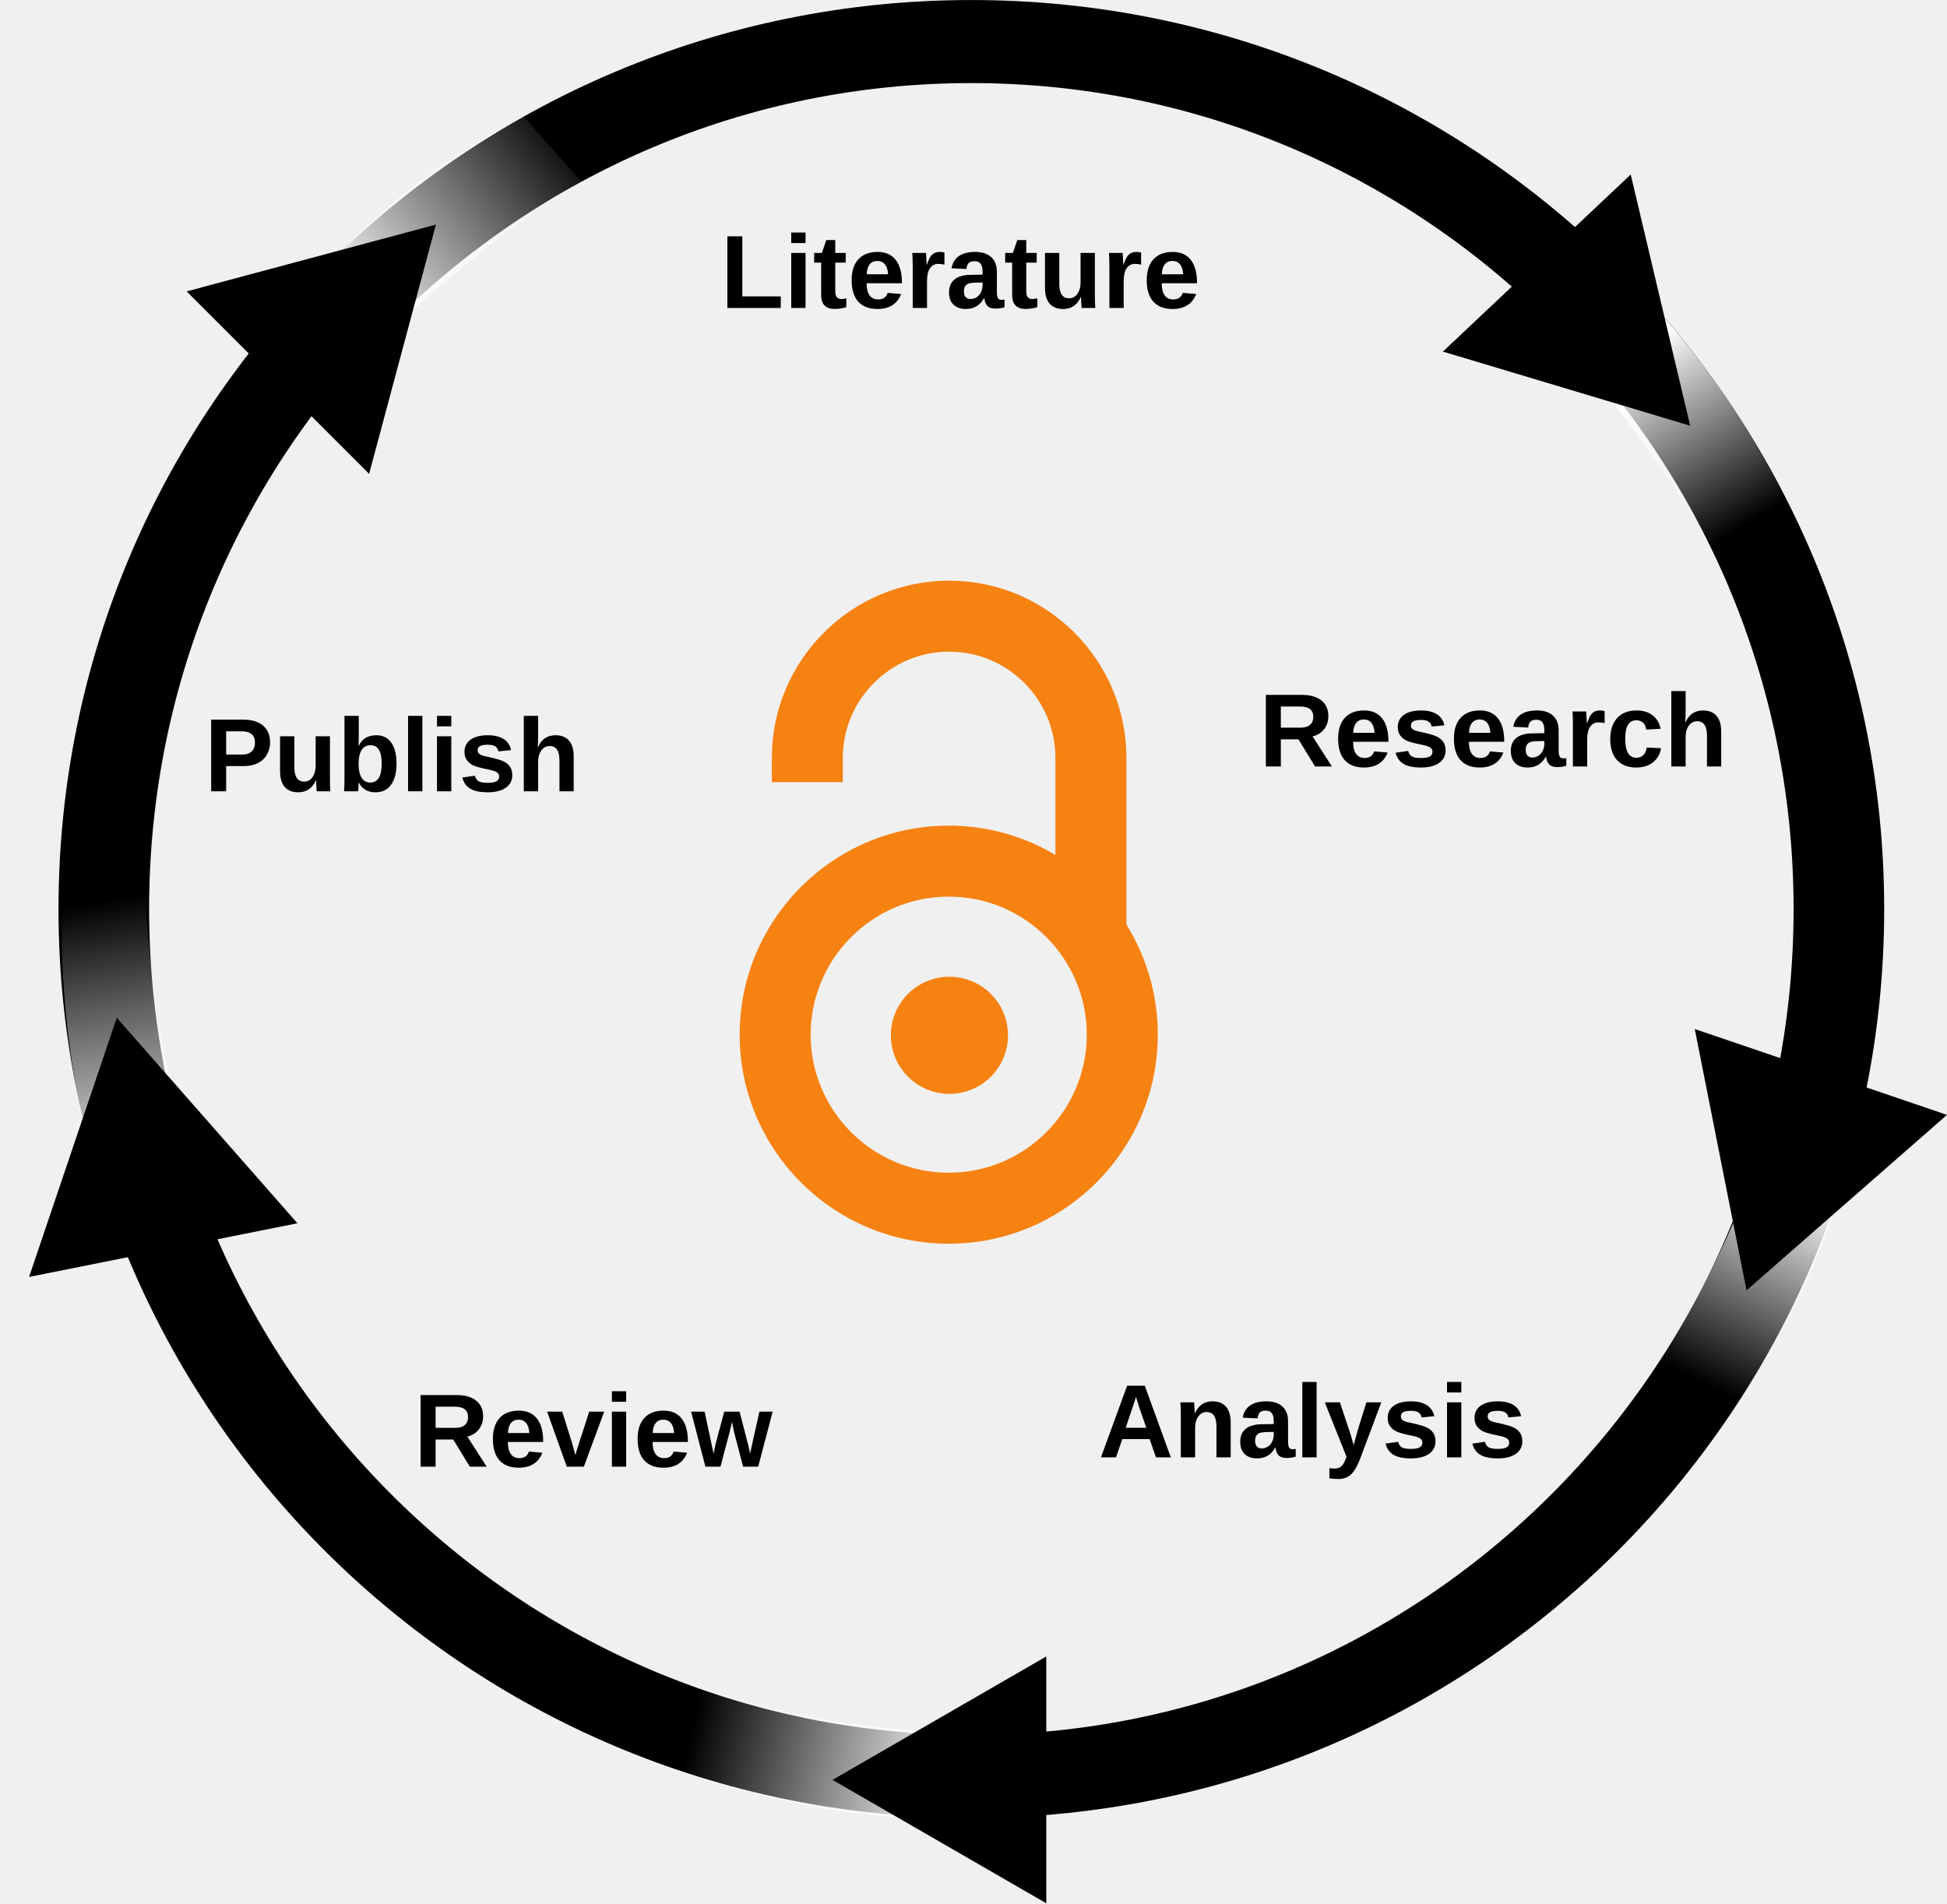
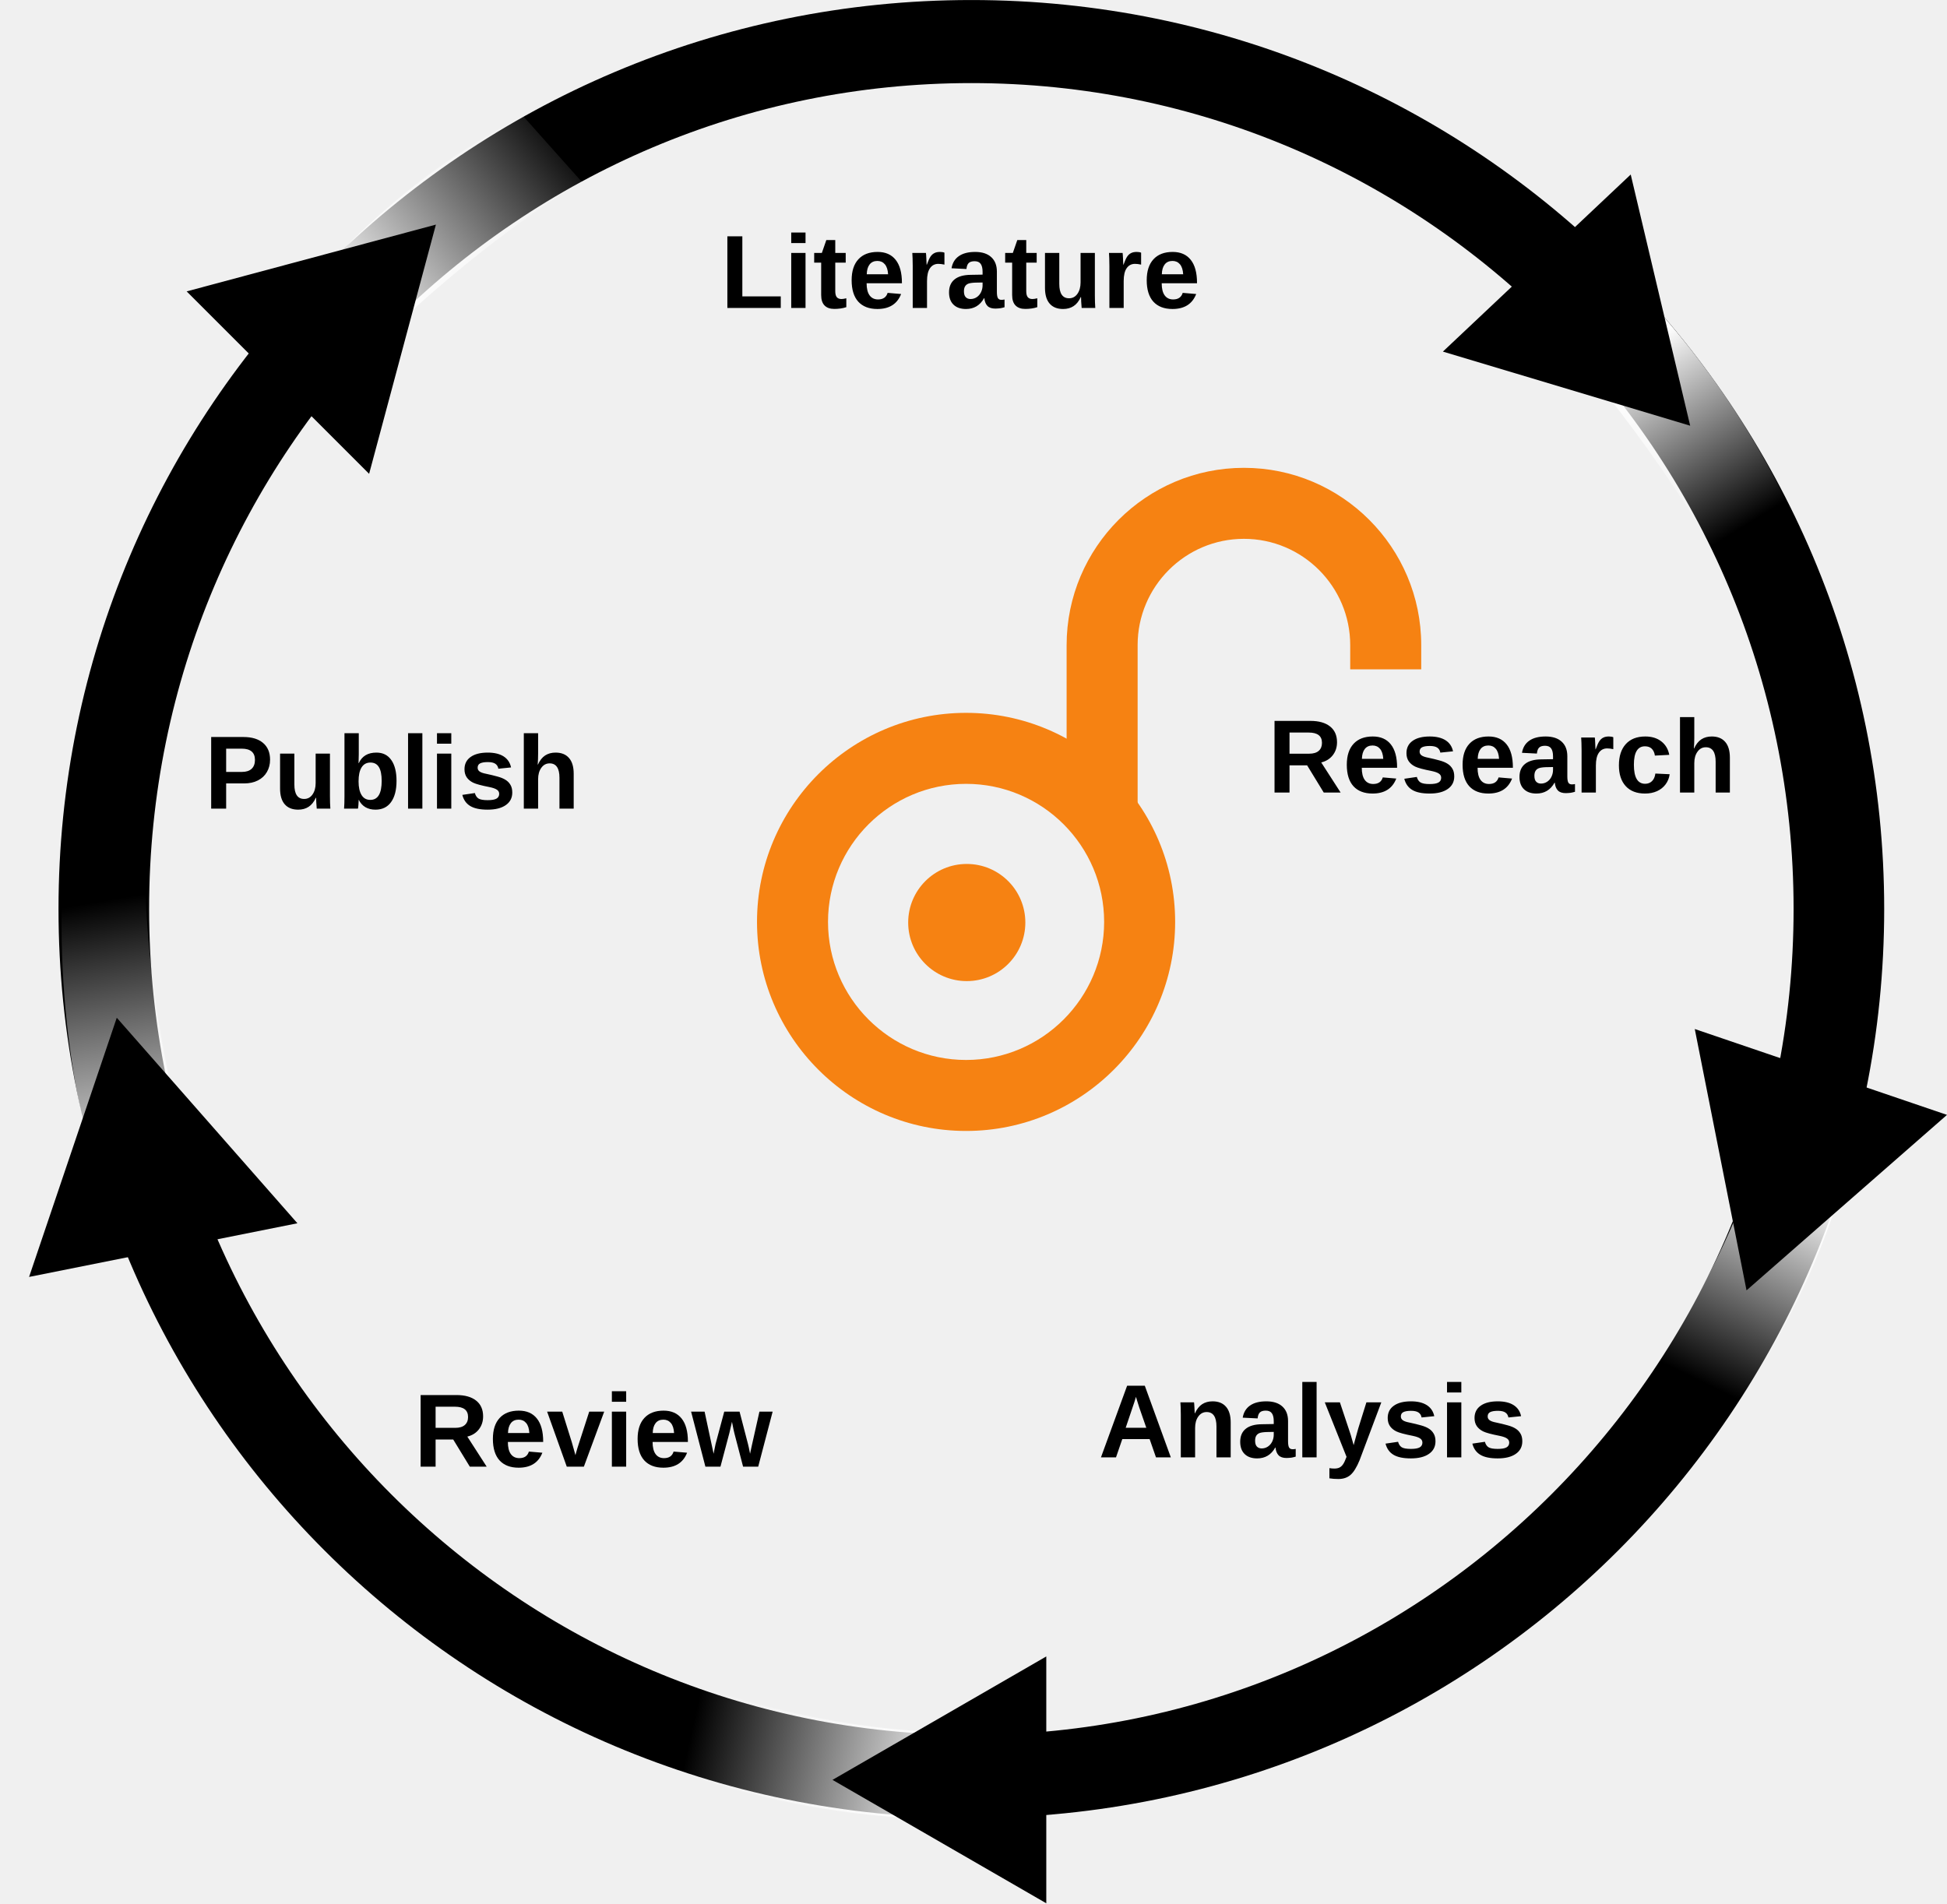
<svg xmlns="http://www.w3.org/2000/svg" xmlns:ns1="http://www.openswatchbook.org/uri/2009/osb" xmlns:xlink="http://www.w3.org/1999/xlink" width="448.85" height="438.811" id="svg2" version="1.1">
  <defs id="defs4">
    <linearGradient id="linearGradient3999">
      <stop style="stop-color:#ffffff;stop-opacity:1;" offset="0" id="stop4001" />
      <stop style="stop-color:#ffffff;stop-opacity:0;" offset="1" id="stop4003" />
    </linearGradient>
    <linearGradient id="linearGradient3989">
      <stop style="stop-color:#ffffff;stop-opacity:1;" offset="0" id="stop3991" />
      <stop style="stop-color:#ffffff;stop-opacity:0;" offset="1" id="stop3993" />
    </linearGradient>
    <linearGradient id="linearGradient3979">
      <stop style="stop-color:#ffffff;stop-opacity:1;" offset="0" id="stop3981" />
      <stop style="stop-color:#ffffff;stop-opacity:0;" offset="1" id="stop3983" />
    </linearGradient>
    <linearGradient id="linearGradient3969">
      <stop style="stop-color:#ffffff;stop-opacity:1;" offset="0" id="stop3971" />
      <stop style="stop-color:#ffffff;stop-opacity:0;" offset="1" id="stop3973" />
    </linearGradient>
    <linearGradient id="linearGradient3951">
      <stop style="stop-color:#ffffff;stop-opacity:1;" offset="0" id="stop3953" />
      <stop style="stop-color:#ffffff;stop-opacity:0;" offset="1" id="stop3955" />
    </linearGradient>
    <linearGradient id="linearGradient3941">
      <stop style="stop-color:#ffffff;stop-opacity:1;" offset="0" id="stop3943" />
      <stop style="stop-color:#ffffff;stop-opacity:0;" offset="1" id="stop3945" />
    </linearGradient>
    <linearGradient id="linearGradient6580">
      <stop style="stop-color:#ffffff;stop-opacity:1;" offset="0" id="stop6582" />
      <stop style="stop-color:#ffffff;stop-opacity:0;" offset="1" id="stop6584" />
    </linearGradient>
    <linearGradient id="linearGradient6572">
      <stop style="stop-color:#000000;stop-opacity:1;" offset="0" id="stop6574" />
      <stop style="stop-color:#000000;stop-opacity:0;" offset="1" id="stop6576" />
    </linearGradient>
    <linearGradient id="linearGradient6546">
      <stop style="stop-color:#000000;stop-opacity:1;" offset="0" id="stop6548" />
      <stop style="stop-color:#000000;stop-opacity:0;" offset="1" id="stop6550" />
    </linearGradient>
    <linearGradient id="linearGradient6540" ns1:paint="solid">
      <stop style="stop-color:#646464;stop-opacity:1;" offset="0" id="stop6542" />
    </linearGradient>
    <linearGradient id="linearGradient6534" ns1:paint="solid">
      <stop style="stop-color:#646464;stop-opacity:1;" offset="0" id="stop6536" />
    </linearGradient>
    <linearGradient xlink:href="#linearGradient6580" id="linearGradient6586" x1="103.023" y1="626.479" x2="114.464" y2="700.924" gradientUnits="userSpaceOnUse" gradientTransform="matrix(0.5683634,0,0,0.4567058,-697.9684,-762.1117)" />
    <linearGradient xlink:href="#linearGradient6580-5" id="linearGradient6586-9" x1="83.571" y1="675.934" x2="120" y2="644.505" gradientUnits="userSpaceOnUse" gradientTransform="translate(-30.71429,20.71429)" />
    <linearGradient id="linearGradient6580-5">
      <stop style="stop-color:#ffffff;stop-opacity:1;" offset="0" id="stop6582-5" />
      <stop style="stop-color:#ffffff;stop-opacity:0;" offset="1" id="stop6584-5" />
    </linearGradient>
    <linearGradient y2="705.866" x2="130.825" y1="657.804" x1="93.371" gradientTransform="matrix(1.044776,0,0,1.02439,248.0437,42.08526)" gradientUnits="userSpaceOnUse" id="linearGradient6603" xlink:href="#linearGradient6580-5" />
    <linearGradient xlink:href="#linearGradient6580-0" id="linearGradient6586-4" x1="83.571" y1="675.934" x2="120" y2="644.505" gradientUnits="userSpaceOnUse" gradientTransform="translate(-30.71429,20.71429)" />
    <linearGradient id="linearGradient6580-0">
      <stop style="stop-color:#ffffff;stop-opacity:1;" offset="0" id="stop6582-3" />
      <stop style="stop-color:#ffffff;stop-opacity:0;" offset="1" id="stop6584-9" />
    </linearGradient>
    <linearGradient y2="689.505" x2="100.714" y1="630.934" x1="127.857" gradientTransform="translate(263.2143,281.4286)" gradientUnits="userSpaceOnUse" id="linearGradient6603-1" xlink:href="#linearGradient6580-0" />
    <linearGradient xlink:href="#linearGradient6580-2" id="linearGradient6586-2" x1="83.571" y1="675.934" x2="120" y2="644.505" gradientUnits="userSpaceOnUse" gradientTransform="translate(-30.71429,20.71429)" />
    <linearGradient id="linearGradient6580-2">
      <stop style="stop-color:#ffffff;stop-opacity:1;" offset="0" id="stop6582-0" />
      <stop style="stop-color:#ffffff;stop-opacity:0;" offset="1" id="stop6584-8" />
    </linearGradient>
    <linearGradient y2="665.219" x2="77.143" y1="677.362" x1="134.286" gradientTransform="translate(62.5,375.7143)" gradientUnits="userSpaceOnUse" id="linearGradient6603-12" xlink:href="#linearGradient6580-2" />
    <linearGradient xlink:href="#linearGradient6580-6" id="linearGradient6586-8" x1="83.571" y1="675.934" x2="120" y2="644.505" gradientUnits="userSpaceOnUse" gradientTransform="translate(-30.71429,20.71429)" />
    <linearGradient id="linearGradient6580-6">
      <stop style="stop-color:#ffffff;stop-opacity:1;" offset="0" id="stop6582-34" />
      <stop style="stop-color:#ffffff;stop-opacity:0;" offset="1" id="stop6584-7" />
    </linearGradient>
    <linearGradient y2="631.648" x2="104.286" y1="698.791" x1="113.571" gradientTransform="translate(-107.5,208.5714)" gradientUnits="userSpaceOnUse" id="linearGradient6603-6" xlink:href="#linearGradient6580-6" />
    <linearGradient xlink:href="#linearGradient3941" id="linearGradient3947" x1="27.077" y1="177.011" x2="36.922" y2="132.712" gradientUnits="userSpaceOnUse" />
    <linearGradient xlink:href="#linearGradient3951" id="linearGradient3957" x1="79.777" y1="71.137" x2="130.98" y2="29.523" gradientUnits="userSpaceOnUse" />
    <linearGradient xlink:href="#linearGradient3969" id="linearGradient3975" x1="378.365" y1="79.479" x2="403.583" y2="120.422" gradientUnits="userSpaceOnUse" />
    <linearGradient xlink:href="#linearGradient3979" id="linearGradient3985" x1="413.747" y1="271.682" x2="391.118" y2="317.995" gradientUnits="userSpaceOnUse" />
    <linearGradient xlink:href="#linearGradient3989" id="linearGradient3995" x1="219.482" y1="412.918" x2="159.337" y2="399.483" gradientUnits="userSpaceOnUse" />
    <linearGradient xlink:href="#linearGradient3999" id="linearGradient4005" x1="33.272" y1="275.422" x2="21.799" y2="208.028" gradientUnits="userSpaceOnUse" />
  </defs>
  <g id="layer1" transform="translate(23.92857,-642.7837)">
    <path style="fill:none;stroke:#000000;stroke-width:23.05;stroke-miterlimit:4;stroke-opacity:1;stroke-dasharray:none" id="path2987" d="m 711.429,585.934 c 0,132.943 -98.817,240.714 -220.714,240.714 -121.897,0 -220.714,-107.771 -220.714,-240.714 0,-132.943 98.817,-240.714 220.714,-240.714 121.897,0 220.714,107.771 220.714,240.714 z" transform="matrix(0.9061387,0,0,0.8308494,-244.6548,365.5396)" />
-     <text xml:space="preserve" style="font-size:56px;font-style:normal;font-variant:normal;font-weight:bold;font-stretch:normal;line-height:125%;letter-spacing:0px;word-spacing:0px;fill:#000000;fill-opacity:1;stroke:none;font-family:Arial;-inkscape-font-specification:Arial Bold" x="266.286" y="819.505" id="text4873">
-       <tspan id="tspan4875" x="266.286" y="819.505" style="font-size:24px">Research</tspan>
+     <text xml:space="preserve" style="font-size:56px;font-style:normal;font-variant:normal;font-weight:bold;font-stretch:normal;line-height:125%;letter-spacing:0px;word-spacing:0px;fill:#000000;fill-opacity:1;stroke:none;font-family:Arial;-inkscape-font-specification:Arial Bold" x="268.286" y="825.505" id="text4873">
+       <tspan id="tspan4875" x="268.286" y="825.505" style="font-size:24px">Research</tspan>
    </text>
    <text xml:space="preserve" style="font-size:24px;font-style:normal;font-variant:normal;font-weight:bold;font-stretch:normal;line-height:125%;letter-spacing:0px;word-spacing:0px;fill:#000000;fill-opacity:1;stroke:none;font-family:Arial;-inkscape-font-specification:Arial Bold" x="229.286" y="978.791" id="text4877">
      <tspan id="tspan4879" x="229.286" y="978.791">Analysis</tspan>
    </text>
    <text xml:space="preserve" style="font-size:24px;font-style:normal;font-variant:normal;font-weight:bold;font-stretch:normal;line-height:125%;letter-spacing:0px;word-spacing:0px;fill:#000000;fill-opacity:1;stroke:none;font-family:Arial;-inkscape-font-specification:Arial Bold" x="71.429" y="980.934" id="text4881">
      <tspan id="tspan4883" x="71.429" y="980.934">Review</tspan>
    </text>
-     <text xml:space="preserve" style="font-size:24px;font-style:normal;font-variant:normal;font-weight:bold;font-stretch:normal;line-height:125%;letter-spacing:0px;word-spacing:0px;fill:#000000;fill-opacity:1;stroke:none;font-family:Arial;-inkscape-font-specification:Arial Bold" x="23.143" y="825.219" id="text4885">
-       <tspan id="tspan4887" x="23.143" y="825.219">Publish</tspan>
+     <text xml:space="preserve" style="font-size:24px;font-style:normal;font-variant:normal;font-weight:bold;font-stretch:normal;line-height:125%;letter-spacing:0px;word-spacing:0px;fill:#000000;fill-opacity:1;stroke:none;font-family:Arial;-inkscape-font-specification:Arial Bold" x="23.143" y="829.219" id="text4885">
+       <tspan id="tspan4887" x="23.143" y="829.219">Publish</tspan>
    </text>
    <text xml:space="preserve" style="font-size:24px;font-style:normal;font-variant:normal;font-weight:bold;font-stretch:normal;line-height:125%;letter-spacing:0px;word-spacing:0px;fill:#000000;fill-opacity:1;stroke:none;font-family:Arial;-inkscape-font-specification:Arial Bold" x="142.143" y="713.791" id="text4889">
      <tspan x="142.143" y="713.791" id="tspan4893">Literature</tspan>
    </text>
-     <g id="g5008" transform="matrix(0.15625,0,0,0.15625,62.17972,715.7989)">
-       <rect id="rect5010" style="fill:#ffffff;fill-opacity:0;stroke:none" y="378.691" x="528.678" height="1000" width="640" />
-       <path id="path5012" style="fill:#f68212;fill-opacity:1;fill-rule:nonzero;stroke:none" d="m 587.683,651.099 0,35.728 104.764,0 0,-35.728 c 0,-86.48 70.361,-156.833 156.829,-156.833 86.468,0 156.825,70.353 156.825,156.833 l 0,258.427 104.764,0 0,-258.427 c 0,-144.24 -117.353,-261.593 -261.589,-261.593 -144.232,0 -261.593,117.353 -261.593,261.593" />
-       <path id="path5014" style="fill:#f68212;fill-opacity:1;fill-rule:nonzero;stroke:none" d="m 936.116,1060.349 c 0,47.723 -38.692,86.416 -86.428,86.416 -47.731,0 -86.428,-38.692 -86.428,-86.416 0,-47.752 38.696,-86.448 86.428,-86.448 47.735,0 86.428,38.696 86.428,86.448" />
-       <path id="path5016" style="fill:#f68212;fill-opacity:1;fill-rule:nonzero;stroke:none" d="m 644.974,1059.416 c 0,-112.325 91.387,-203.704 203.708,-203.704 112.317,0 203.692,91.379 203.692,203.704 0,112.313 -91.375,203.708 -203.692,203.708 -112.321,0 -203.708,-91.396 -203.708,-203.708 m -104.76,0 c 0,170.069 138.392,308.46 308.469,308.46 170.081,0 308.461,-138.392 308.461,-308.46 0,-170.093 -138.38,-308.469 -308.461,-308.469 -170.077,0 -308.469,138.376 -308.469,308.469" />
+     <g id="g5008" transform="matrix(0.15625,0,0,0.15625,106.1797,689.7989)">
+       <rect id="rect5010" style="fill:#ffffff;fill-opacity:0;stroke:none" y="378.691" x="272.679" height="1000" width="640" />
+       <path id="path5014" style="fill:#f68212;fill-opacity:1;fill-rule:nonzero;stroke:none" d="m 680.116,1060.349 c 0,47.723 -38.692,86.416 -86.428,86.416 -47.731,0 -86.428,-38.692 -86.428,-86.416 0,-47.752 38.696,-86.448 86.428,-86.448 47.735,0 86.428,38.696 86.428,86.448" />
+       <path id="path5016" style="fill:#f68212;fill-opacity:1;fill-rule:nonzero;stroke:none" d="m 388.974,1059.416 c 0,-112.325 91.387,-203.704 203.708,-203.704 112.317,0 203.692,91.379 203.692,203.704 0,112.313 -91.375,203.708 -203.692,203.708 -112.321,0 -203.708,-91.396 -203.708,-203.708 m -104.76,0 c 0,170.069 138.392,308.46 308.469,308.46 170.081,0 308.461,-138.392 308.461,-308.46 0,-170.093 -138.38,-308.469 -308.461,-308.469 -170.077,0 -308.469,138.376 -308.469,308.469" />
+       <path id="path5012-9" style="fill:#f68212;fill-opacity:1;fill-rule:nonzero;stroke:none" d="m 1264.202,651.002 0,35.728 -104.764,0 0,-35.728 c 0,-86.48 -70.361,-156.833 -156.829,-156.833 -86.468,0 -156.825,70.353 -156.825,156.833 l 0,258.427 -104.764,0 0,-258.427 c 0,-144.24 117.353,-261.593 261.589,-261.593 144.232,0 261.594,117.353 261.594,261.593" />
    </g>
    <path style="fill:url(#linearGradient3957);fill-opacity:1;stroke:none" d="m 120.624,26.79 13.52,15.15 C 117.317,51.609 88.758,74.704 72.202,95.252 L 57.915,81.157 C 71.429,65.18 90.268,42.046 120.624,26.79 z" id="path3949" transform="translate(-23.92857,642.7837)" />
    <path style="fill:#000000;fill-opacity:1;stroke:none" id="path5027-58" d="m 457.857,670.219 -15.397,57.461 -42.064,-42.064 z" transform="translate(-381.2953,24.34887)" />
    <path style="fill:url(#linearGradient3975);fill-opacity:1;stroke:none" d="m 363.407,52.775 c 13.837,11.995 35.447,34.561 50.052,66.257 l -17.739,8.917 C 378.887,99.397 361.476,79.521 348.928,66.487 z" id="path3959" transform="translate(-23.92857,642.7837)" />
    <path style="fill:#000000;fill-opacity:1;stroke:none" id="path5027" d="m 457.143,719.505 -57.008,-17.087 43.301,-40.827 z" transform="translate(-91.42857,21.42857)" />
    <path style="fill:url(#linearGradient3985);fill-opacity:1;stroke:none" d="m 398.597,326.241 c 15.765,-22.264 26.127,-45.957 31.355,-74.791 l -19.273,-6.328 c -4.096,21.266 -10.431,41.052 -30.683,72.777 z" id="path3977" transform="translate(-23.92857,642.7837)" />
    <path style="fill:#000000;fill-opacity:1;stroke:none" id="path5027-6" d="m 422.143,728.077 -11.931,-60.255 58.147,19.795 z" transform="translate(-43.4382,212.206)" />
    <path style="fill:url(#linearGradient3995);fill-opacity:1;stroke:none" d="m 240.865,398.923 c -34.287,2.727 -64.171,-3.381 -93.009,-15.246 l -7.191,18.698 c 44.481,19.479 80.521,17.674 100.105,16.492 z" id="path3987" transform="translate(-23.92857,642.7837)" />
    <path style="fill:#000000;fill-opacity:1;stroke:none" id="path5027-5" d="m 400.714,694.505 49.286,-28.455 0,56.91 z" transform="translate(-232.7239,358.6346)" />
    <path style="fill:url(#linearGradient4005);fill-opacity:1;stroke:none" d="M 49.381,285.01 C 40.569,262.089 34.16,229.921 33.497,204.133 l -19.147,0.321 c -1.347,34.391 5.809,66.321 15.279,84.776 z" id="path3997" transform="translate(-23.92857,642.7837)" />
    <path style="fill:#000000;fill-opacity:1;stroke:none" id="path5027-9" d="m 426.429,658.791 41.644,47.386 -61.859,12.372 z" transform="translate(-423.4382,218.6346)" />
  </g>
</svg>
